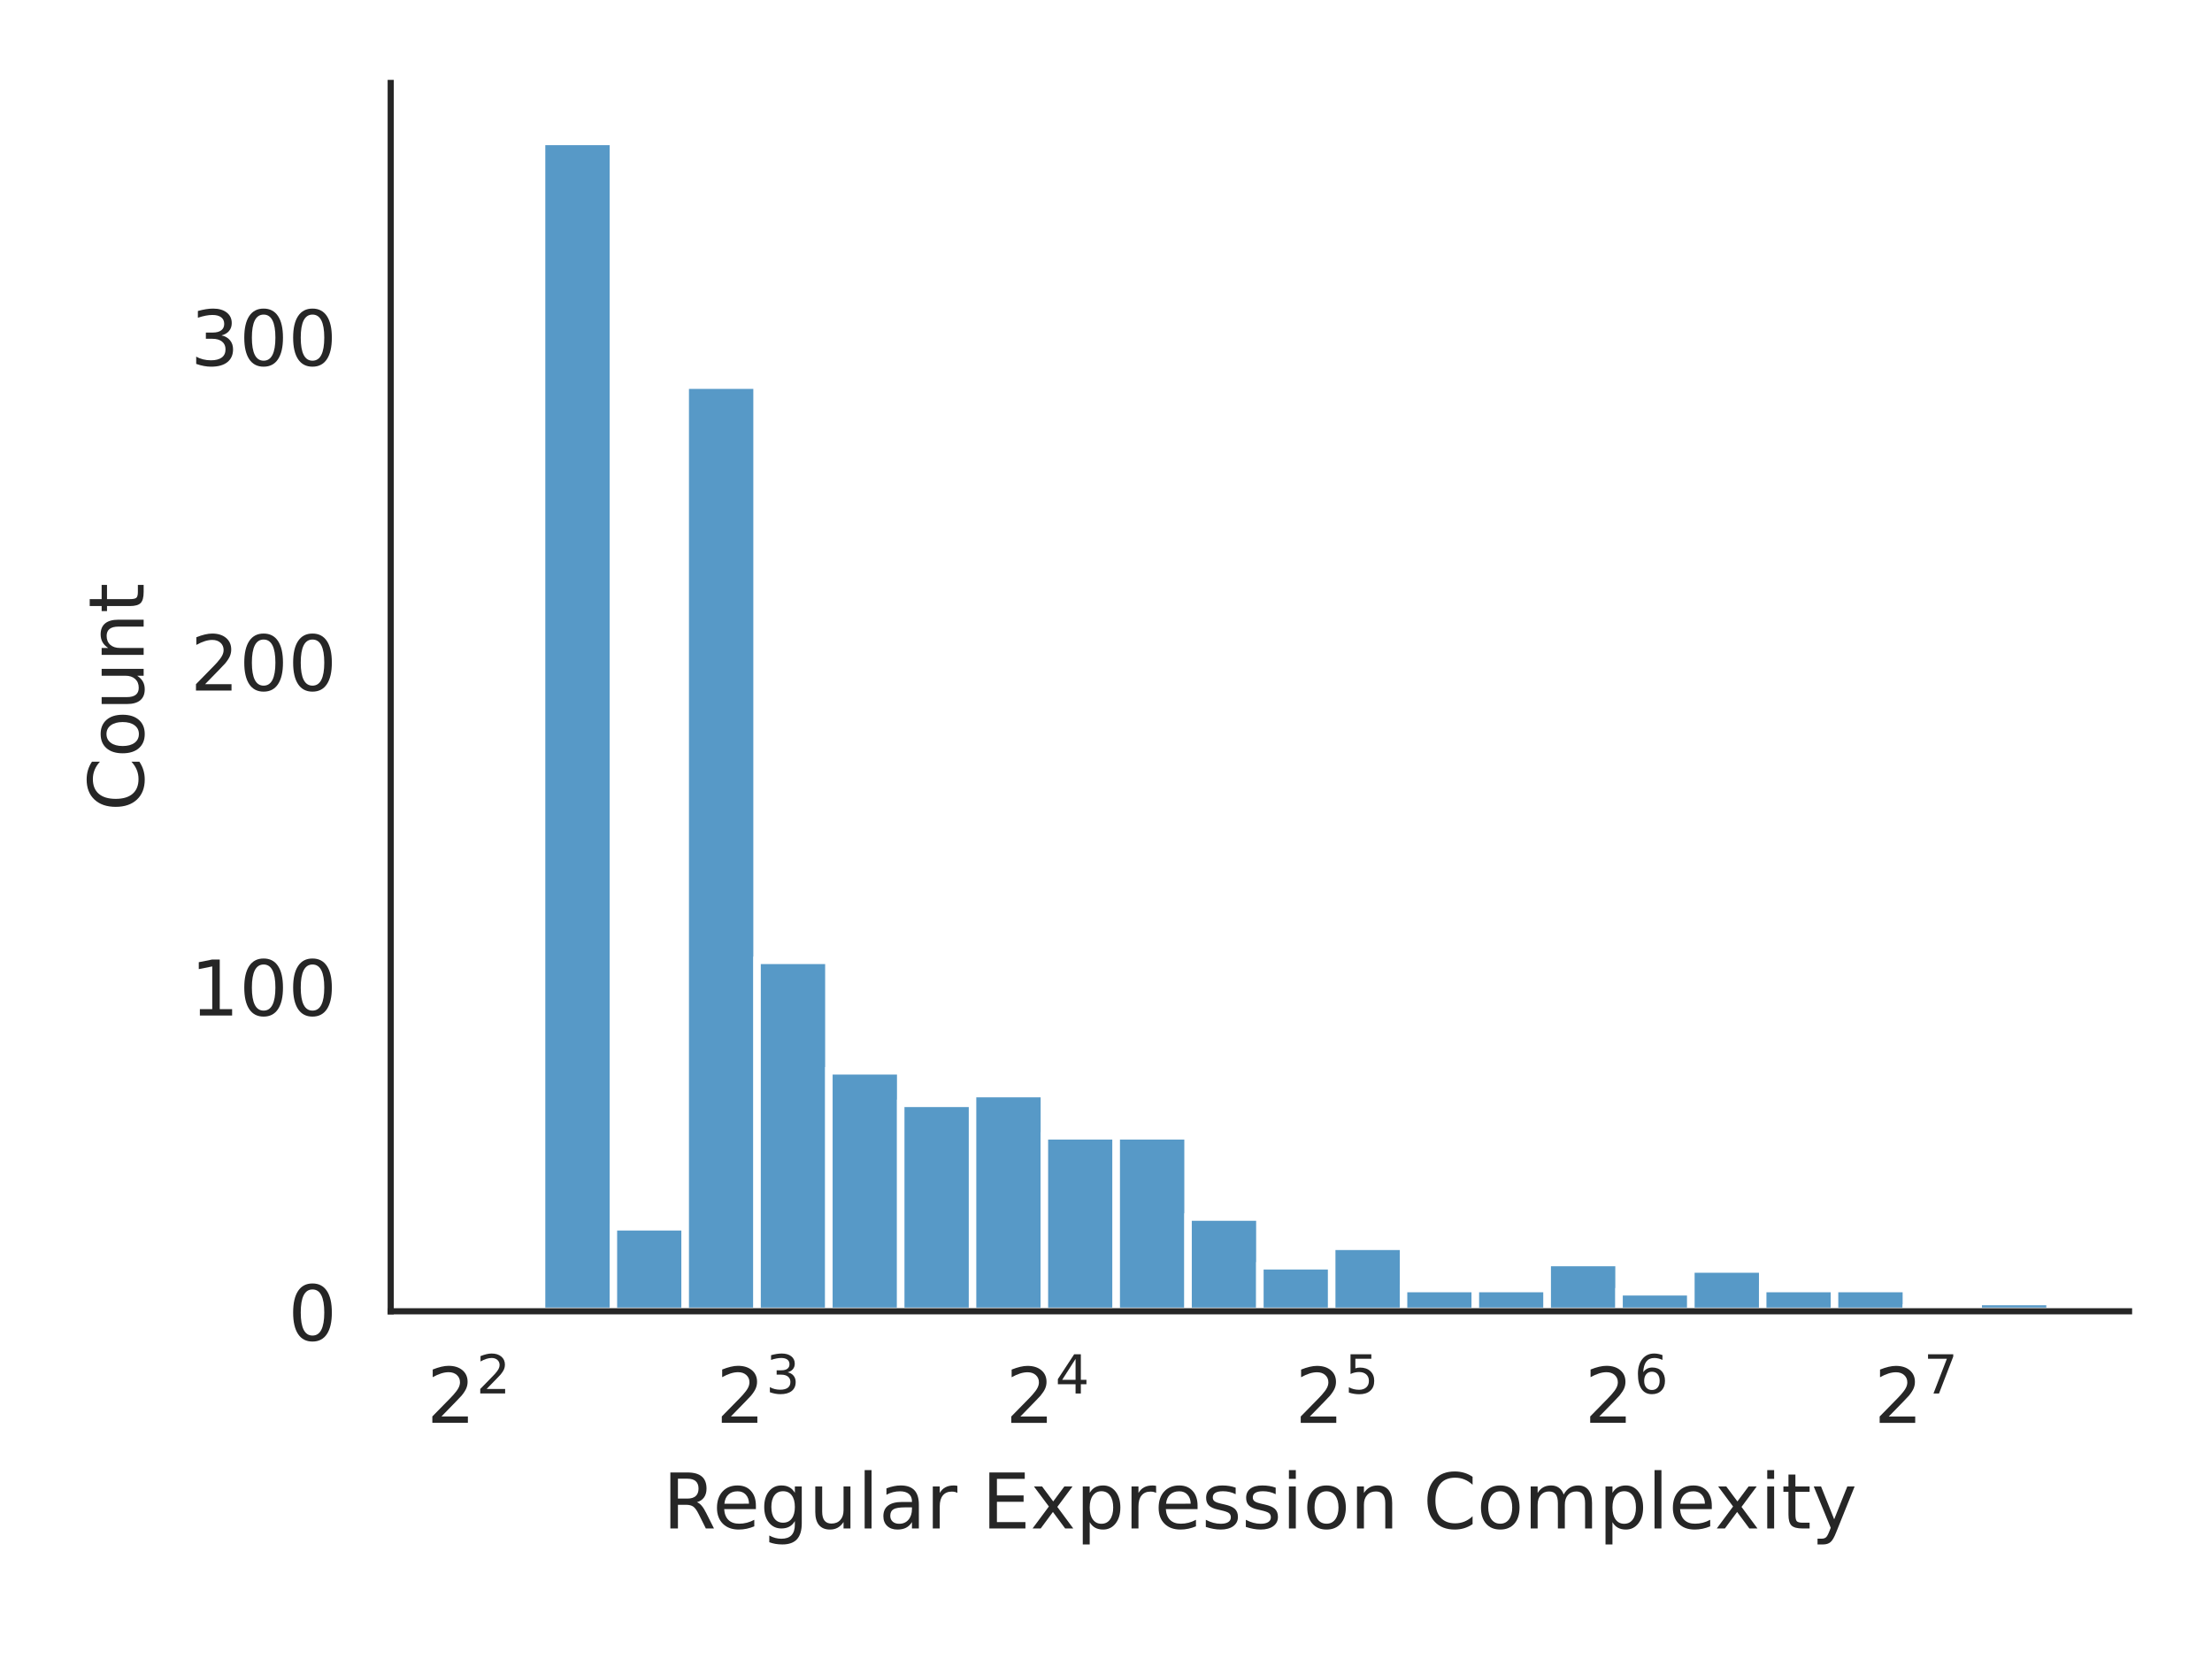
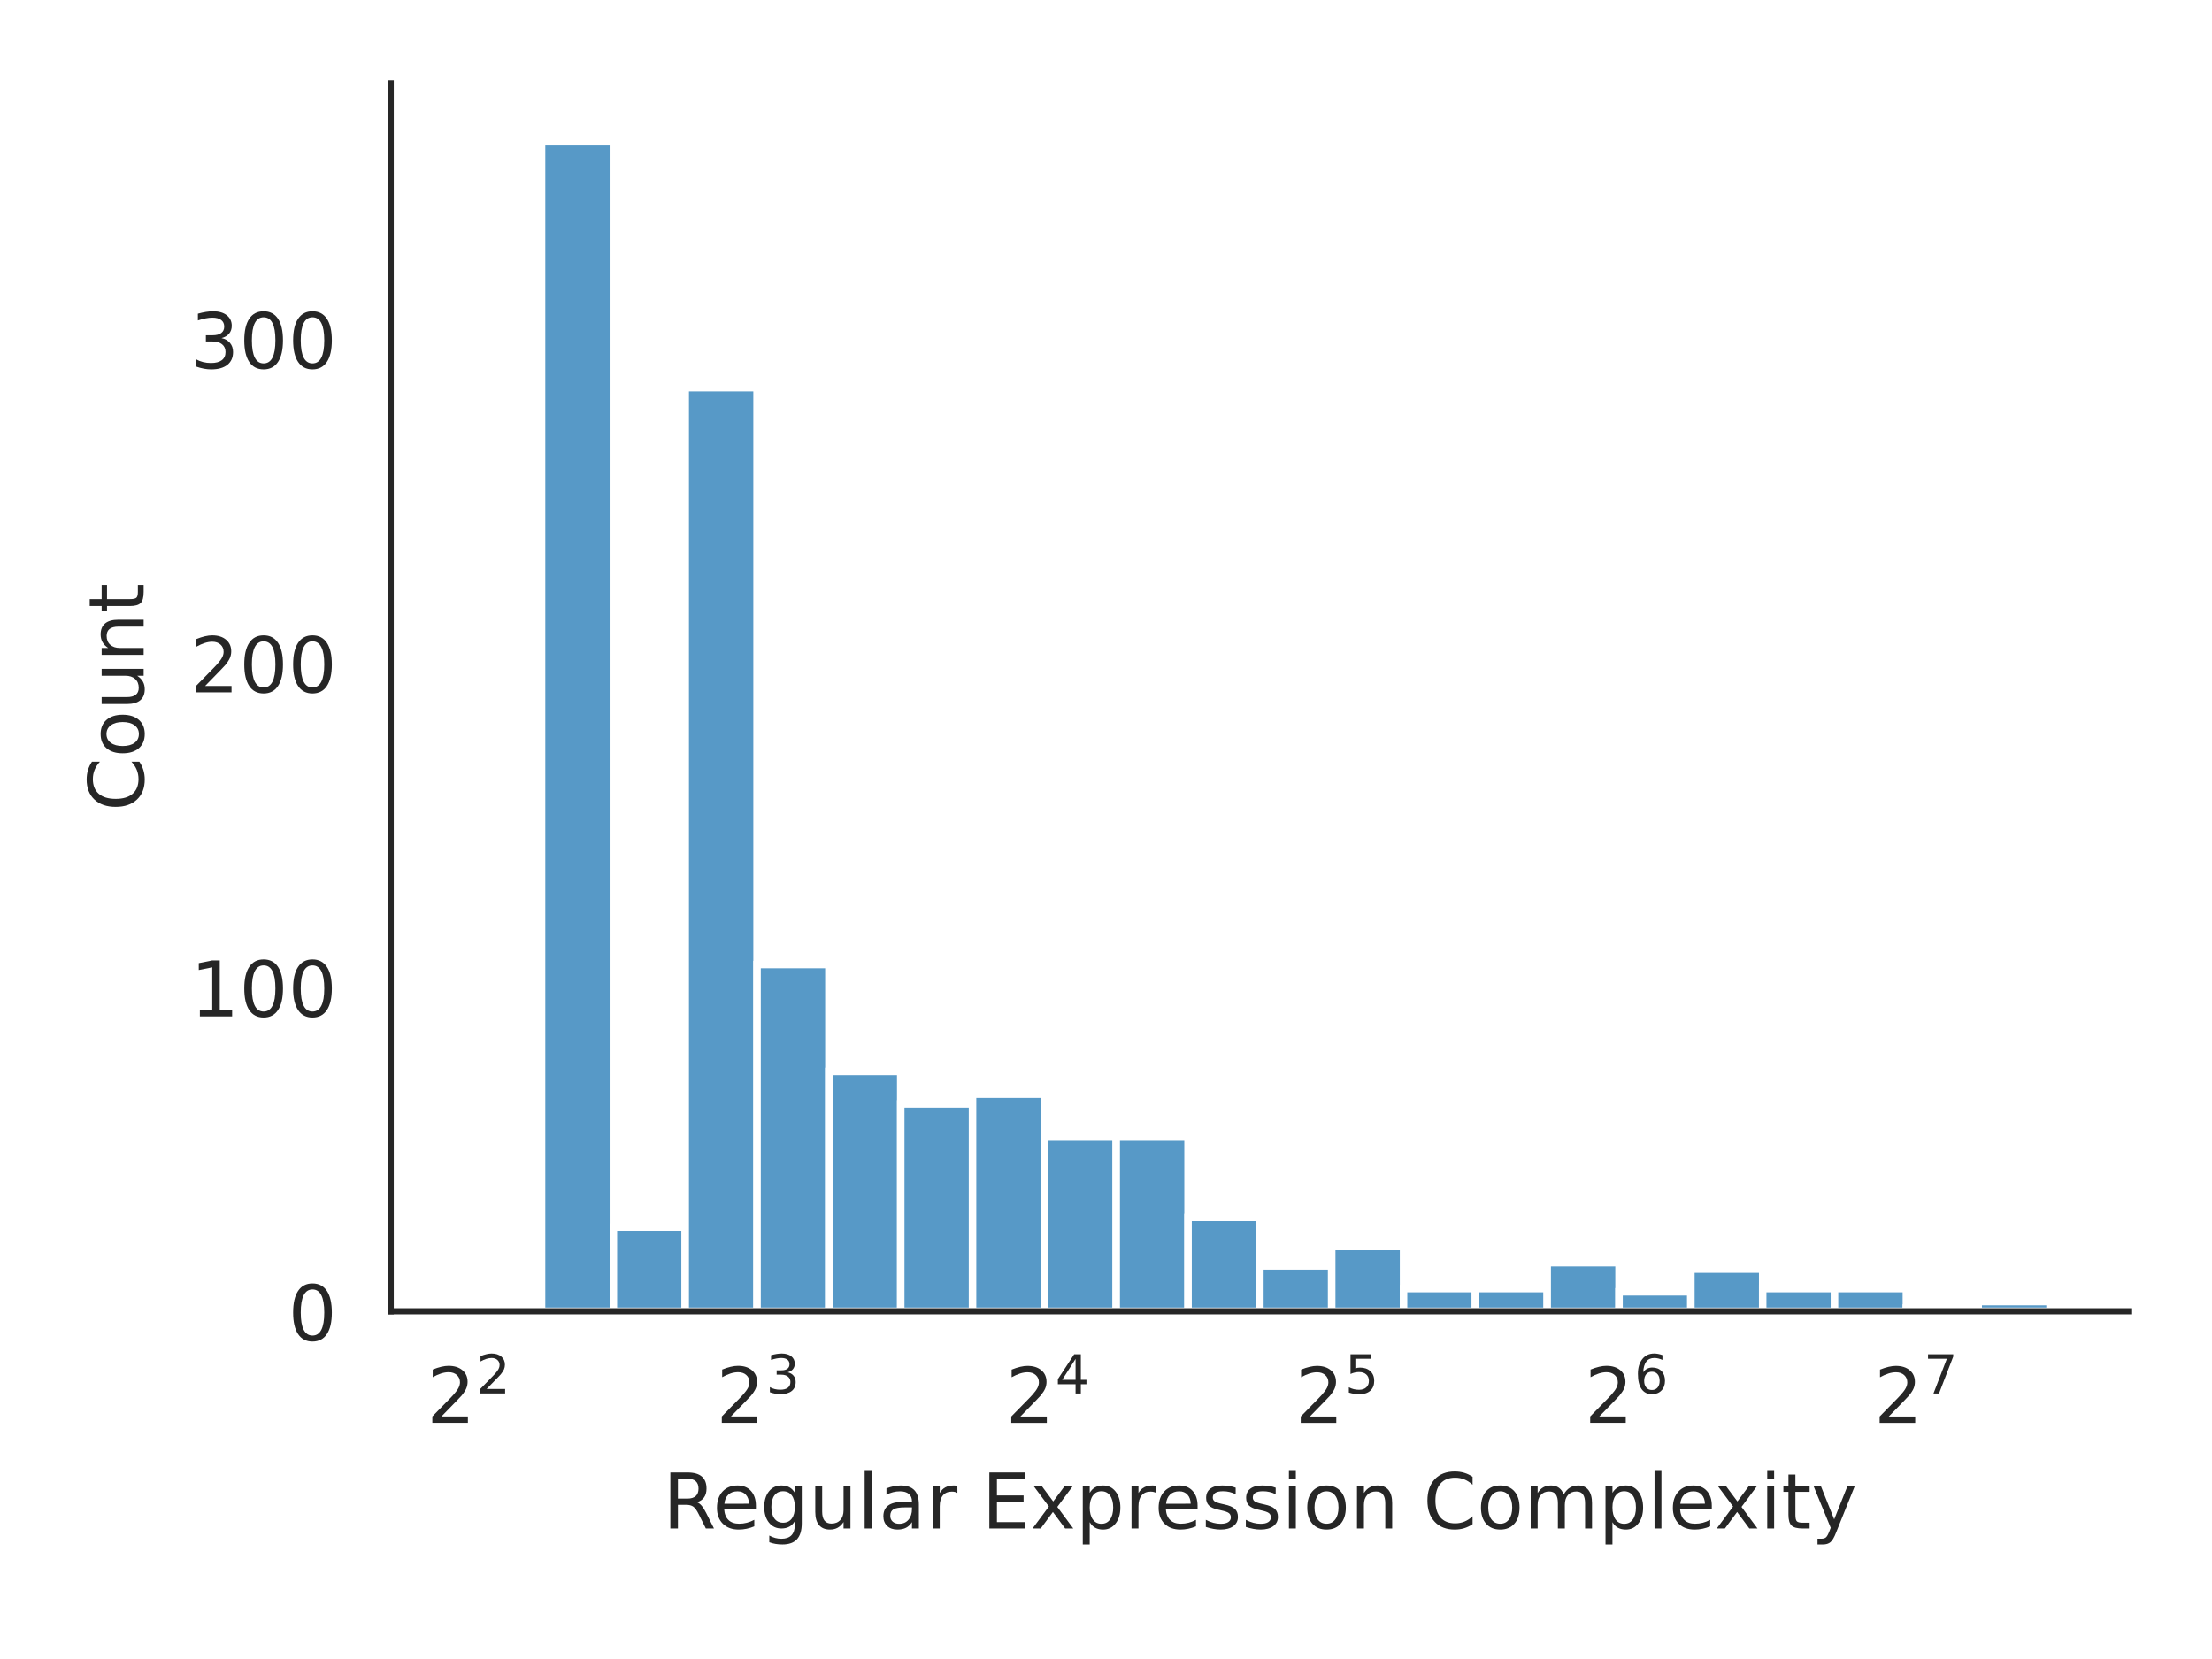
<svg xmlns="http://www.w3.org/2000/svg" xmlns:xlink="http://www.w3.org/1999/xlink" width="288pt" height="216pt" viewBox="0 0 288 216" version="1.1">
  <defs>
    <style type="text/css">*{stroke-linejoin: round; stroke-linecap: butt}</style>
  </defs>
  <g id="figure_1">
    <g id="patch_1">
      <path d="M 0 216  L 288 216  L 288 0  L 0 0  z " style="fill: #ffffff" />
    </g>
    <g id="axes_1">
      <g id="patch_2">
        <path d="M 50.87 170.728  L 277.2 170.728  L 277.2 10.8  L 50.87 10.8  z " style="fill: #ffffff" />
      </g>
      <g id="matplotlib.axis_1">
        <g id="xtick_1">
          <g id="text_1">
            <g style="fill: #262626" transform="translate(55.55773 185.3264)scale(0.1 -0.1)">
              <defs>
                <path id="DejaVuSans-32" d="M 1228 531  L 3431 531  L 3431 0  L 469 0  L 469 531  Q 828 903 1448 1529  Q 2069 2156 2228 2338  Q 2531 2678 2651 2914  Q 2772 3150 2772 3378  Q 2772 3750 2511 3984  Q 2250 4219 1831 4219  Q 1534 4219 1204 4116  Q 875 4013 500 3803  L 500 4441  Q 881 4594 1212 4672  Q 1544 4750 1819 4750  Q 2544 4750 2975 4387  Q 3406 4025 3406 3419  Q 3406 3131 3298 2873  Q 3191 2616 2906 2266  Q 2828 2175 2409 1742  Q 1991 1309 1228 531  z " transform="scale(0.015625)" />
              </defs>
              <use xlink:href="#DejaVuSans-32" transform="translate(0 0.765625)" />
              <use xlink:href="#DejaVuSans-32" transform="translate(64.58008 39.04688)scale(0.7)" />
            </g>
          </g>
        </g>
        <g id="xtick_2">
          <g id="text_2">
            <g style="fill: #262626" transform="translate(93.24563 185.3264)scale(0.1 -0.1)">
              <defs>
                <path id="DejaVuSans-33" d="M 2597 2516  Q 3050 2419 3304 2112  Q 3559 1806 3559 1356  Q 3559 666 3084 287  Q 2609 -91 1734 -91  Q 1441 -91 1130 -33  Q 819 25 488 141  L 488 750  Q 750 597 1062 519  Q 1375 441 1716 441  Q 2309 441 2620 675  Q 2931 909 2931 1356  Q 2931 1769 2642 2001  Q 2353 2234 1838 2234  L 1294 2234  L 1294 2753  L 1863 2753  Q 2328 2753 2575 2939  Q 2822 3125 2822 3475  Q 2822 3834 2567 4026  Q 2313 4219 1838 4219  Q 1578 4219 1281 4162  Q 984 4106 628 3988  L 628 4550  Q 988 4650 1302 4700  Q 1616 4750 1894 4750  Q 2613 4750 3031 4423  Q 3450 4097 3450 3541  Q 3450 3153 3228 2886  Q 3006 2619 2597 2516  z " transform="scale(0.015625)" />
              </defs>
              <use xlink:href="#DejaVuSans-32" transform="translate(0 0.765625)" />
              <use xlink:href="#DejaVuSans-33" transform="translate(64.58008 39.04688)scale(0.7)" />
            </g>
          </g>
        </g>
        <g id="xtick_3">
          <g id="text_3">
            <g style="fill: #262626" transform="translate(130.9335 185.3264)scale(0.1 -0.1)">
              <defs>
                <path id="DejaVuSans-34" d="M 2419 4116  L 825 1625  L 2419 1625  L 2419 4116  z M 2253 4666  L 3047 4666  L 3047 1625  L 3713 1625  L 3713 1100  L 3047 1100  L 3047 0  L 2419 0  L 2419 1100  L 313 1100  L 313 1709  L 2253 4666  z " transform="scale(0.015625)" />
              </defs>
              <use xlink:href="#DejaVuSans-32" transform="translate(0 0.684375)" />
              <use xlink:href="#DejaVuSans-34" transform="translate(64.58008 38.96563)scale(0.7)" />
            </g>
          </g>
        </g>
        <g id="xtick_4">
          <g id="text_4">
            <g style="fill: #262626" transform="translate(168.6214 185.3264)scale(0.1 -0.1)">
              <defs>
                <path id="DejaVuSans-35" d="M 691 4666  L 3169 4666  L 3169 4134  L 1269 4134  L 1269 2991  Q 1406 3038 1543 3061  Q 1681 3084 1819 3084  Q 2600 3084 3056 2656  Q 3513 2228 3513 1497  Q 3513 744 3044 326  Q 2575 -91 1722 -91  Q 1428 -91 1123 -41  Q 819 9 494 109  L 494 744  Q 775 591 1075 516  Q 1375 441 1709 441  Q 2250 441 2565 725  Q 2881 1009 2881 1497  Q 2881 1984 2565 2268  Q 2250 2553 1709 2553  Q 1456 2553 1204 2497  Q 953 2441 691 2322  L 691 4666  z " transform="scale(0.015625)" />
              </defs>
              <use xlink:href="#DejaVuSans-32" transform="translate(0 0.684375)" />
              <use xlink:href="#DejaVuSans-35" transform="translate(64.58008 38.96563)scale(0.7)" />
            </g>
          </g>
        </g>
        <g id="xtick_5">
          <g id="text_5">
            <g style="fill: #262626" transform="translate(206.3094 185.3264)scale(0.1 -0.1)">
              <defs>
                <path id="DejaVuSans-36" d="M 2113 2584  Q 1688 2584 1439 2293  Q 1191 2003 1191 1497  Q 1191 994 1439 701  Q 1688 409 2113 409  Q 2538 409 2786 701  Q 3034 994 3034 1497  Q 3034 2003 2786 2293  Q 2538 2584 2113 2584  z M 3366 4563  L 3366 3988  Q 3128 4100 2886 4159  Q 2644 4219 2406 4219  Q 1781 4219 1451 3797  Q 1122 3375 1075 2522  Q 1259 2794 1537 2939  Q 1816 3084 2150 3084  Q 2853 3084 3261 2657  Q 3669 2231 3669 1497  Q 3669 778 3244 343  Q 2819 -91 2113 -91  Q 1303 -91 875 529  Q 447 1150 447 2328  Q 447 3434 972 4092  Q 1497 4750 2381 4750  Q 2619 4750 2861 4703  Q 3103 4656 3366 4563  z " transform="scale(0.015625)" />
              </defs>
              <use xlink:href="#DejaVuSans-32" transform="translate(0 0.765625)" />
              <use xlink:href="#DejaVuSans-36" transform="translate(64.58008 39.04688)scale(0.7)" />
            </g>
          </g>
        </g>
        <g id="xtick_6">
          <g id="text_6">
            <g style="fill: #262626" transform="translate(243.9973 185.3264)scale(0.1 -0.1)">
              <defs>
                <path id="DejaVuSans-37" d="M 525 4666  L 3525 4666  L 3525 4397  L 1831 0  L 1172 0  L 2766 4134  L 525 4134  L 525 4666  z " transform="scale(0.015625)" />
              </defs>
              <use xlink:href="#DejaVuSans-32" transform="translate(0 0.684375)" />
              <use xlink:href="#DejaVuSans-37" transform="translate(64.58008 38.96563)scale(0.7)" />
            </g>
          </g>
        </g>
        <g id="text_7">
          <g style="fill: #262626" transform="translate(86.29906 199.0046)scale(0.1 -0.1)">
            <defs>
              <path id="DejaVuSans-52" d="M 2841 2188  Q 3044 2119 3236 1894  Q 3428 1669 3622 1275  L 4263 0  L 3584 0  L 2988 1197  Q 2756 1666 2539 1819  Q 2322 1972 1947 1972  L 1259 1972  L 1259 0  L 628 0  L 628 4666  L 2053 4666  Q 2853 4666 3247 4331  Q 3641 3997 3641 3322  Q 3641 2881 3436 2590  Q 3231 2300 2841 2188  z M 1259 4147  L 1259 2491  L 2053 2491  Q 2509 2491 2742 2702  Q 2975 2913 2975 3322  Q 2975 3731 2742 3939  Q 2509 4147 2053 4147  L 1259 4147  z " transform="scale(0.015625)" />
              <path id="DejaVuSans-65" d="M 3597 1894  L 3597 1613  L 953 1613  Q 991 1019 1311 708  Q 1631 397 2203 397  Q 2534 397 2845 478  Q 3156 559 3463 722  L 3463 178  Q 3153 47 2828 -22  Q 2503 -91 2169 -91  Q 1331 -91 842 396  Q 353 884 353 1716  Q 353 2575 817 3079  Q 1281 3584 2069 3584  Q 2775 3584 3186 3129  Q 3597 2675 3597 1894  z M 3022 2063  Q 3016 2534 2758 2815  Q 2500 3097 2075 3097  Q 1594 3097 1305 2825  Q 1016 2553 972 2059  L 3022 2063  z " transform="scale(0.015625)" />
              <path id="DejaVuSans-67" d="M 2906 1791  Q 2906 2416 2648 2759  Q 2391 3103 1925 3103  Q 1463 3103 1205 2759  Q 947 2416 947 1791  Q 947 1169 1205 825  Q 1463 481 1925 481  Q 2391 481 2648 825  Q 2906 1169 2906 1791  z M 3481 434  Q 3481 -459 3084 -895  Q 2688 -1331 1869 -1331  Q 1566 -1331 1297 -1286  Q 1028 -1241 775 -1147  L 775 -588  Q 1028 -725 1275 -790  Q 1522 -856 1778 -856  Q 2344 -856 2625 -561  Q 2906 -266 2906 331  L 2906 616  Q 2728 306 2450 153  Q 2172 0 1784 0  Q 1141 0 747 490  Q 353 981 353 1791  Q 353 2603 747 3093  Q 1141 3584 1784 3584  Q 2172 3584 2450 3431  Q 2728 3278 2906 2969  L 2906 3500  L 3481 3500  L 3481 434  z " transform="scale(0.015625)" />
              <path id="DejaVuSans-75" d="M 544 1381  L 544 3500  L 1119 3500  L 1119 1403  Q 1119 906 1312 657  Q 1506 409 1894 409  Q 2359 409 2629 706  Q 2900 1003 2900 1516  L 2900 3500  L 3475 3500  L 3475 0  L 2900 0  L 2900 538  Q 2691 219 2414 64  Q 2138 -91 1772 -91  Q 1169 -91 856 284  Q 544 659 544 1381  z M 1991 3584  L 1991 3584  z " transform="scale(0.015625)" />
              <path id="DejaVuSans-6c" d="M 603 4863  L 1178 4863  L 1178 0  L 603 0  L 603 4863  z " transform="scale(0.015625)" />
              <path id="DejaVuSans-61" d="M 2194 1759  Q 1497 1759 1228 1600  Q 959 1441 959 1056  Q 959 750 1161 570  Q 1363 391 1709 391  Q 2188 391 2477 730  Q 2766 1069 2766 1631  L 2766 1759  L 2194 1759  z M 3341 1997  L 3341 0  L 2766 0  L 2766 531  Q 2569 213 2275 61  Q 1981 -91 1556 -91  Q 1019 -91 701 211  Q 384 513 384 1019  Q 384 1609 779 1909  Q 1175 2209 1959 2209  L 2766 2209  L 2766 2266  Q 2766 2663 2505 2880  Q 2244 3097 1772 3097  Q 1472 3097 1187 3025  Q 903 2953 641 2809  L 641 3341  Q 956 3463 1253 3523  Q 1550 3584 1831 3584  Q 2591 3584 2966 3190  Q 3341 2797 3341 1997  z " transform="scale(0.015625)" />
              <path id="DejaVuSans-72" d="M 2631 2963  Q 2534 3019 2420 3045  Q 2306 3072 2169 3072  Q 1681 3072 1420 2755  Q 1159 2438 1159 1844  L 1159 0  L 581 0  L 581 3500  L 1159 3500  L 1159 2956  Q 1341 3275 1631 3429  Q 1922 3584 2338 3584  Q 2397 3584 2469 3576  Q 2541 3569 2628 3553  L 2631 2963  z " transform="scale(0.015625)" />
              <path id="DejaVuSans-20" transform="scale(0.015625)" />
              <path id="DejaVuSans-45" d="M 628 4666  L 3578 4666  L 3578 4134  L 1259 4134  L 1259 2753  L 3481 2753  L 3481 2222  L 1259 2222  L 1259 531  L 3634 531  L 3634 0  L 628 0  L 628 4666  z " transform="scale(0.015625)" />
              <path id="DejaVuSans-78" d="M 3513 3500  L 2247 1797  L 3578 0  L 2900 0  L 1881 1375  L 863 0  L 184 0  L 1544 1831  L 300 3500  L 978 3500  L 1906 2253  L 2834 3500  L 3513 3500  z " transform="scale(0.015625)" />
              <path id="DejaVuSans-70" d="M 1159 525  L 1159 -1331  L 581 -1331  L 581 3500  L 1159 3500  L 1159 2969  Q 1341 3281 1617 3432  Q 1894 3584 2278 3584  Q 2916 3584 3314 3078  Q 3713 2572 3713 1747  Q 3713 922 3314 415  Q 2916 -91 2278 -91  Q 1894 -91 1617 61  Q 1341 213 1159 525  z M 3116 1747  Q 3116 2381 2855 2742  Q 2594 3103 2138 3103  Q 1681 3103 1420 2742  Q 1159 2381 1159 1747  Q 1159 1113 1420 752  Q 1681 391 2138 391  Q 2594 391 2855 752  Q 3116 1113 3116 1747  z " transform="scale(0.015625)" />
              <path id="DejaVuSans-73" d="M 2834 3397  L 2834 2853  Q 2591 2978 2328 3040  Q 2066 3103 1784 3103  Q 1356 3103 1142 2972  Q 928 2841 928 2578  Q 928 2378 1081 2264  Q 1234 2150 1697 2047  L 1894 2003  Q 2506 1872 2764 1633  Q 3022 1394 3022 966  Q 3022 478 2636 193  Q 2250 -91 1575 -91  Q 1294 -91 989 -36  Q 684 19 347 128  L 347 722  Q 666 556 975 473  Q 1284 391 1588 391  Q 1994 391 2212 530  Q 2431 669 2431 922  Q 2431 1156 2273 1281  Q 2116 1406 1581 1522  L 1381 1569  Q 847 1681 609 1914  Q 372 2147 372 2553  Q 372 3047 722 3315  Q 1072 3584 1716 3584  Q 2034 3584 2315 3537  Q 2597 3491 2834 3397  z " transform="scale(0.015625)" />
              <path id="DejaVuSans-69" d="M 603 3500  L 1178 3500  L 1178 0  L 603 0  L 603 3500  z M 603 4863  L 1178 4863  L 1178 4134  L 603 4134  L 603 4863  z " transform="scale(0.015625)" />
              <path id="DejaVuSans-6f" d="M 1959 3097  Q 1497 3097 1228 2736  Q 959 2375 959 1747  Q 959 1119 1226 758  Q 1494 397 1959 397  Q 2419 397 2687 759  Q 2956 1122 2956 1747  Q 2956 2369 2687 2733  Q 2419 3097 1959 3097  z M 1959 3584  Q 2709 3584 3137 3096  Q 3566 2609 3566 1747  Q 3566 888 3137 398  Q 2709 -91 1959 -91  Q 1206 -91 779 398  Q 353 888 353 1747  Q 353 2609 779 3096  Q 1206 3584 1959 3584  z " transform="scale(0.015625)" />
              <path id="DejaVuSans-6e" d="M 3513 2113  L 3513 0  L 2938 0  L 2938 2094  Q 2938 2591 2744 2837  Q 2550 3084 2163 3084  Q 1697 3084 1428 2787  Q 1159 2491 1159 1978  L 1159 0  L 581 0  L 581 3500  L 1159 3500  L 1159 2956  Q 1366 3272 1645 3428  Q 1925 3584 2291 3584  Q 2894 3584 3203 3211  Q 3513 2838 3513 2113  z " transform="scale(0.015625)" />
              <path id="DejaVuSans-43" d="M 4122 4306  L 4122 3641  Q 3803 3938 3442 4084  Q 3081 4231 2675 4231  Q 1875 4231 1450 3742  Q 1025 3253 1025 2328  Q 1025 1406 1450 917  Q 1875 428 2675 428  Q 3081 428 3442 575  Q 3803 722 4122 1019  L 4122 359  Q 3791 134 3420 21  Q 3050 -91 2638 -91  Q 1578 -91 968 557  Q 359 1206 359 2328  Q 359 3453 968 4101  Q 1578 4750 2638 4750  Q 3056 4750 3426 4639  Q 3797 4528 4122 4306  z " transform="scale(0.015625)" />
              <path id="DejaVuSans-6d" d="M 3328 2828  Q 3544 3216 3844 3400  Q 4144 3584 4550 3584  Q 5097 3584 5394 3201  Q 5691 2819 5691 2113  L 5691 0  L 5113 0  L 5113 2094  Q 5113 2597 4934 2840  Q 4756 3084 4391 3084  Q 3944 3084 3684 2787  Q 3425 2491 3425 1978  L 3425 0  L 2847 0  L 2847 2094  Q 2847 2600 2669 2842  Q 2491 3084 2119 3084  Q 1678 3084 1418 2786  Q 1159 2488 1159 1978  L 1159 0  L 581 0  L 581 3500  L 1159 3500  L 1159 2956  Q 1356 3278 1631 3431  Q 1906 3584 2284 3584  Q 2666 3584 2933 3390  Q 3200 3197 3328 2828  z " transform="scale(0.015625)" />
              <path id="DejaVuSans-74" d="M 1172 4494  L 1172 3500  L 2356 3500  L 2356 3053  L 1172 3053  L 1172 1153  Q 1172 725 1289 603  Q 1406 481 1766 481  L 2356 481  L 2356 0  L 1766 0  Q 1100 0 847 248  Q 594 497 594 1153  L 594 3053  L 172 3053  L 172 3500  L 594 3500  L 594 4494  L 1172 4494  z " transform="scale(0.015625)" />
              <path id="DejaVuSans-79" d="M 2059 -325  Q 1816 -950 1584 -1140  Q 1353 -1331 966 -1331  L 506 -1331  L 506 -850  L 844 -850  Q 1081 -850 1212 -737  Q 1344 -625 1503 -206  L 1606 56  L 191 3500  L 800 3500  L 1894 763  L 2988 3500  L 3597 3500  L 2059 -325  z " transform="scale(0.015625)" />
            </defs>
            <use xlink:href="#DejaVuSans-52" />
            <use xlink:href="#DejaVuSans-65" x="64.982" />
            <use xlink:href="#DejaVuSans-67" x="126.506" />
            <use xlink:href="#DejaVuSans-75" x="189.982" />
            <use xlink:href="#DejaVuSans-6c" x="253.361" />
            <use xlink:href="#DejaVuSans-61" x="281.145" />
            <use xlink:href="#DejaVuSans-72" x="342.424" />
            <use xlink:href="#DejaVuSans-20" x="383.537" />
            <use xlink:href="#DejaVuSans-45" x="415.324" />
            <use xlink:href="#DejaVuSans-78" x="478.508" />
            <use xlink:href="#DejaVuSans-70" x="537.688" />
            <use xlink:href="#DejaVuSans-72" x="601.164" />
            <use xlink:href="#DejaVuSans-65" x="640.027" />
            <use xlink:href="#DejaVuSans-73" x="701.551" />
            <use xlink:href="#DejaVuSans-73" x="753.65" />
            <use xlink:href="#DejaVuSans-69" x="805.75" />
            <use xlink:href="#DejaVuSans-6f" x="833.533" />
            <use xlink:href="#DejaVuSans-6e" x="894.715" />
            <use xlink:href="#DejaVuSans-20" x="958.094" />
            <use xlink:href="#DejaVuSans-43" x="989.881" />
            <use xlink:href="#DejaVuSans-6f" x="1059.705" />
            <use xlink:href="#DejaVuSans-6d" x="1120.887" />
            <use xlink:href="#DejaVuSans-70" x="1218.299" />
            <use xlink:href="#DejaVuSans-6c" x="1281.775" />
            <use xlink:href="#DejaVuSans-65" x="1309.559" />
            <use xlink:href="#DejaVuSans-78" x="1369.332" />
            <use xlink:href="#DejaVuSans-69" x="1428.512" />
            <use xlink:href="#DejaVuSans-74" x="1456.295" />
            <use xlink:href="#DejaVuSans-79" x="1495.504" />
          </g>
        </g>
      </g>
      <g id="matplotlib.axis_2">
        <g id="ytick_1">
          <g id="text_8">
            <g style="fill: #262626" transform="translate(37.5075 174.5272)scale(0.1 -0.1)">
              <defs>
                <path id="DejaVuSans-30" d="M 2034 4250  Q 1547 4250 1301 3770  Q 1056 3291 1056 2328  Q 1056 1369 1301 889  Q 1547 409 2034 409  Q 2525 409 2770 889  Q 3016 1369 3016 2328  Q 3016 3291 2770 3770  Q 2525 4250 2034 4250  z M 2034 4750  Q 2819 4750 3233 4129  Q 3647 3509 3647 2328  Q 3647 1150 3233 529  Q 2819 -91 2034 -91  Q 1250 -91 836 529  Q 422 1150 422 2328  Q 422 3509 836 4129  Q 1250 4750 2034 4750  z " transform="scale(0.015625)" />
              </defs>
              <use xlink:href="#DejaVuSans-30" />
            </g>
          </g>
        </g>
        <g id="ytick_2">
          <g id="text_9">
-             <g style="fill: #262626" transform="translate(24.7825 132.2182)scale(0.1 -0.1)">
+             <g style="fill: #262626" transform="translate(24.7825 132.3354)scale(0.1 -0.1)">
              <defs>
                <path id="DejaVuSans-31" d="M 794 531  L 1825 531  L 1825 4091  L 703 3866  L 703 4441  L 1819 4666  L 2450 4666  L 2450 531  L 3481 531  L 3481 0  L 794 0  L 794 531  z " transform="scale(0.015625)" />
              </defs>
              <use xlink:href="#DejaVuSans-31" />
              <use xlink:href="#DejaVuSans-30" x="63.623" />
              <use xlink:href="#DejaVuSans-30" x="127.246" />
            </g>
          </g>
        </g>
        <g id="ytick_3">
          <g id="text_10">
-             <g style="fill: #262626" transform="translate(24.7825 89.90923)scale(0.1 -0.1)">
+             <g style="fill: #262626" transform="translate(24.7825 90.14363)scale(0.1 -0.1)">
              <use xlink:href="#DejaVuSans-32" />
              <use xlink:href="#DejaVuSans-30" x="63.623" />
              <use xlink:href="#DejaVuSans-30" x="127.246" />
            </g>
          </g>
        </g>
        <g id="ytick_4">
          <g id="text_11">
-             <g style="fill: #262626" transform="translate(24.7825 47.60023)scale(0.1 -0.1)">
+             <g style="fill: #262626" transform="translate(24.7825 47.95183)scale(0.1 -0.1)">
              <use xlink:href="#DejaVuSans-33" />
              <use xlink:href="#DejaVuSans-30" x="63.623" />
              <use xlink:href="#DejaVuSans-30" x="127.246" />
            </g>
          </g>
        </g>
        <g id="text_12">
          <g style="fill: #262626" transform="translate(18.70281 105.6124)rotate(-90)scale(0.1 -0.1)">
            <use xlink:href="#DejaVuSans-43" />
            <use xlink:href="#DejaVuSans-6f" x="69.824" />
            <use xlink:href="#DejaVuSans-75" x="131.006" />
            <use xlink:href="#DejaVuSans-6e" x="194.385" />
            <use xlink:href="#DejaVuSans-74" x="257.764" />
          </g>
        </g>
      </g>
      <g id="patch_3">
-         <path d="M 61.158 170.728  L 70.51 170.728  L 70.51 169.882  L 61.158 169.882  z " clip-path="url(#p58f02df5b8)" style="fill: #1f77b4; fill-opacity: 0.75; stroke: #ffffff; stroke-width: 0.974; stroke-linejoin: miter" />
+         <path d="M 61.158 170.728  L 70.51 170.728  L 70.51 169.884  L 61.158 169.884  z " clip-path="url(#p58f02df5b8)" style="fill: #1f77b4; fill-opacity: 0.75; stroke: #ffffff; stroke-width: 0.974; stroke-linejoin: miter" />
      </g>
      <g id="patch_4">
        <path d="M 70.51 170.728  L 79.863 170.728  L 79.863 18.416  L 70.51 18.416  z " clip-path="url(#p58f02df5b8)" style="fill: #1f77b4; fill-opacity: 0.75; stroke: #ffffff; stroke-width: 0.974; stroke-linejoin: miter" />
      </g>
      <g id="patch_5">
-         <path d="M 79.863 170.728  L 89.215 170.728  L 89.215 159.728  L 79.863 159.728  z " clip-path="url(#p58f02df5b8)" style="fill: #1f77b4; fill-opacity: 0.75; stroke: #ffffff; stroke-width: 0.974; stroke-linejoin: miter" />
+         <path d="M 79.863 170.728  L 89.215 170.728  L 89.215 159.758  L 79.863 159.758  z " clip-path="url(#p58f02df5b8)" style="fill: #1f77b4; fill-opacity: 0.75; stroke: #ffffff; stroke-width: 0.974; stroke-linejoin: miter" />
      </g>
      <g id="patch_6">
-         <path d="M 89.215 170.728  L 98.568 170.728  L 98.568 50.147  L 89.215 50.147  z " clip-path="url(#p58f02df5b8)" style="fill: #1f77b4; fill-opacity: 0.75; stroke: #ffffff; stroke-width: 0.974; stroke-linejoin: miter" />
+         <path d="M 89.215 170.728  L 98.568 170.728  L 98.568 50.481  L 89.215 50.481  z " clip-path="url(#p58f02df5b8)" style="fill: #1f77b4; fill-opacity: 0.75; stroke: #ffffff; stroke-width: 0.974; stroke-linejoin: miter" />
      </g>
      <g id="patch_7">
-         <path d="M 98.568 170.728  L 107.92 170.728  L 107.92 125.034  L 98.568 125.034  z " clip-path="url(#p58f02df5b8)" style="fill: #1f77b4; fill-opacity: 0.75; stroke: #ffffff; stroke-width: 0.974; stroke-linejoin: miter" />
+         <path d="M 98.568 170.728  L 107.92 170.728  L 107.92 125.583  L 98.568 125.583  z " clip-path="url(#p58f02df5b8)" style="fill: #1f77b4; fill-opacity: 0.75; stroke: #ffffff; stroke-width: 0.974; stroke-linejoin: miter" />
      </g>
      <g id="patch_8">
-         <path d="M 107.92 170.728  L 117.273 170.728  L 117.273 139.419  L 107.92 139.419  z " clip-path="url(#p58f02df5b8)" style="fill: #1f77b4; fill-opacity: 0.75; stroke: #ffffff; stroke-width: 0.974; stroke-linejoin: miter" />
+         <path d="M 107.92 170.728  L 117.273 170.728  L 117.273 139.506  L 107.92 139.506  z " clip-path="url(#p58f02df5b8)" style="fill: #1f77b4; fill-opacity: 0.75; stroke: #ffffff; stroke-width: 0.974; stroke-linejoin: miter" />
      </g>
      <g id="patch_9">
-         <path d="M 117.273 170.728  L 126.625 170.728  L 126.625 143.65  L 117.273 143.65  z " clip-path="url(#p58f02df5b8)" style="fill: #1f77b4; fill-opacity: 0.75; stroke: #ffffff; stroke-width: 0.974; stroke-linejoin: miter" />
+         <path d="M 117.273 170.728  L 126.625 170.728  L 126.625 143.725  L 117.273 143.725  z " clip-path="url(#p58f02df5b8)" style="fill: #1f77b4; fill-opacity: 0.75; stroke: #ffffff; stroke-width: 0.974; stroke-linejoin: miter" />
      </g>
      <g id="patch_10">
-         <path d="M 126.625 170.728  L 135.978 170.728  L 135.978 142.381  L 126.625 142.381  z " clip-path="url(#p58f02df5b8)" style="fill: #1f77b4; fill-opacity: 0.75; stroke: #ffffff; stroke-width: 0.974; stroke-linejoin: miter" />
+         <path d="M 126.625 170.728  L 135.978 170.728  L 135.978 142.459  L 126.625 142.459  z " clip-path="url(#p58f02df5b8)" style="fill: #1f77b4; fill-opacity: 0.75; stroke: #ffffff; stroke-width: 0.974; stroke-linejoin: miter" />
      </g>
      <g id="patch_11">
-         <path d="M 135.978 170.728  L 145.33 170.728  L 145.33 147.881  L 135.978 147.881  z " clip-path="url(#p58f02df5b8)" style="fill: #1f77b4; fill-opacity: 0.75; stroke: #ffffff; stroke-width: 0.974; stroke-linejoin: miter" />
+         <path d="M 135.978 170.728  L 145.33 170.728  L 145.33 147.944  L 135.978 147.944  z " clip-path="url(#p58f02df5b8)" style="fill: #1f77b4; fill-opacity: 0.75; stroke: #ffffff; stroke-width: 0.974; stroke-linejoin: miter" />
      </g>
      <g id="patch_12">
-         <path d="M 145.33 170.728  L 154.683 170.728  L 154.683 147.881  L 145.33 147.881  z " clip-path="url(#p58f02df5b8)" style="fill: #1f77b4; fill-opacity: 0.75; stroke: #ffffff; stroke-width: 0.974; stroke-linejoin: miter" />
+         <path d="M 145.33 170.728  L 154.683 170.728  L 154.683 147.944  L 145.33 147.944  z " clip-path="url(#p58f02df5b8)" style="fill: #1f77b4; fill-opacity: 0.75; stroke: #ffffff; stroke-width: 0.974; stroke-linejoin: miter" />
      </g>
      <g id="patch_13">
-         <path d="M 154.683 170.728  L 164.035 170.728  L 164.035 158.458  L 154.683 158.458  z " clip-path="url(#p58f02df5b8)" style="fill: #1f77b4; fill-opacity: 0.75; stroke: #ffffff; stroke-width: 0.974; stroke-linejoin: miter" />
+         <path d="M 154.683 170.728  L 164.035 170.728  L 164.035 158.492  L 154.683 158.492  z " clip-path="url(#p58f02df5b8)" style="fill: #1f77b4; fill-opacity: 0.75; stroke: #ffffff; stroke-width: 0.974; stroke-linejoin: miter" />
      </g>
      <g id="patch_14">
-         <path d="M 164.035 170.728  L 173.387 170.728  L 173.387 164.805  L 164.035 164.805  z " clip-path="url(#p58f02df5b8)" style="fill: #1f77b4; fill-opacity: 0.75; stroke: #ffffff; stroke-width: 0.974; stroke-linejoin: miter" />
+         <path d="M 164.035 170.728  L 173.387 170.728  L 173.387 164.821  L 164.035 164.821  z " clip-path="url(#p58f02df5b8)" style="fill: #1f77b4; fill-opacity: 0.75; stroke: #ffffff; stroke-width: 0.974; stroke-linejoin: miter" />
      </g>
      <g id="patch_15">
-         <path d="M 173.387 170.728  L 182.74 170.728  L 182.74 162.266  L 173.387 162.266  z " clip-path="url(#p58f02df5b8)" style="fill: #1f77b4; fill-opacity: 0.75; stroke: #ffffff; stroke-width: 0.974; stroke-linejoin: miter" />
+         <path d="M 173.387 170.728  L 182.74 170.728  L 182.74 162.29  L 173.387 162.29  z " clip-path="url(#p58f02df5b8)" style="fill: #1f77b4; fill-opacity: 0.75; stroke: #ffffff; stroke-width: 0.974; stroke-linejoin: miter" />
      </g>
      <g id="patch_16">
-         <path d="M 182.74 170.728  L 192.092 170.728  L 192.092 167.766  L 182.74 167.766  z " clip-path="url(#p58f02df5b8)" style="fill: #1f77b4; fill-opacity: 0.75; stroke: #ffffff; stroke-width: 0.974; stroke-linejoin: miter" />
+         <path d="M 182.74 170.728  L 192.092 170.728  L 192.092 167.775  L 182.74 167.775  z " clip-path="url(#p58f02df5b8)" style="fill: #1f77b4; fill-opacity: 0.75; stroke: #ffffff; stroke-width: 0.974; stroke-linejoin: miter" />
      </g>
      <g id="patch_17">
-         <path d="M 192.092 170.728  L 201.445 170.728  L 201.445 167.766  L 192.092 167.766  z " clip-path="url(#p58f02df5b8)" style="fill: #1f77b4; fill-opacity: 0.75; stroke: #ffffff; stroke-width: 0.974; stroke-linejoin: miter" />
+         <path d="M 192.092 170.728  L 201.445 170.728  L 201.445 167.775  L 192.092 167.775  z " clip-path="url(#p58f02df5b8)" style="fill: #1f77b4; fill-opacity: 0.75; stroke: #ffffff; stroke-width: 0.974; stroke-linejoin: miter" />
      </g>
      <g id="patch_18">
-         <path d="M 201.445 170.728  L 210.797 170.728  L 210.797 164.382  L 201.445 164.382  z " clip-path="url(#p58f02df5b8)" style="fill: #1f77b4; fill-opacity: 0.75; stroke: #ffffff; stroke-width: 0.974; stroke-linejoin: miter" />
+         <path d="M 201.445 170.728  L 210.797 170.728  L 210.797 164.399  L 201.445 164.399  z " clip-path="url(#p58f02df5b8)" style="fill: #1f77b4; fill-opacity: 0.75; stroke: #ffffff; stroke-width: 0.974; stroke-linejoin: miter" />
      </g>
      <g id="patch_19">
-         <path d="M 210.797 170.728  L 220.15 170.728  L 220.15 168.189  L 210.797 168.189  z " clip-path="url(#p58f02df5b8)" style="fill: #1f77b4; fill-opacity: 0.75; stroke: #ffffff; stroke-width: 0.974; stroke-linejoin: miter" />
+         <path d="M 210.797 170.728  L 220.15 170.728  L 220.15 168.196  L 210.797 168.196  z " clip-path="url(#p58f02df5b8)" style="fill: #1f77b4; fill-opacity: 0.75; stroke: #ffffff; stroke-width: 0.974; stroke-linejoin: miter" />
      </g>
      <g id="patch_20">
-         <path d="M 220.15 170.728  L 229.502 170.728  L 229.502 165.228  L 220.15 165.228  z " clip-path="url(#p58f02df5b8)" style="fill: #1f77b4; fill-opacity: 0.75; stroke: #ffffff; stroke-width: 0.974; stroke-linejoin: miter" />
+         <path d="M 220.15 170.728  L 229.502 170.728  L 229.502 165.243  L 220.15 165.243  z " clip-path="url(#p58f02df5b8)" style="fill: #1f77b4; fill-opacity: 0.75; stroke: #ffffff; stroke-width: 0.974; stroke-linejoin: miter" />
      </g>
      <g id="patch_21">
-         <path d="M 229.502 170.728  L 238.855 170.728  L 238.855 167.766  L 229.502 167.766  z " clip-path="url(#p58f02df5b8)" style="fill: #1f77b4; fill-opacity: 0.75; stroke: #ffffff; stroke-width: 0.974; stroke-linejoin: miter" />
+         <path d="M 229.502 170.728  L 238.855 170.728  L 238.855 167.775  L 229.502 167.775  z " clip-path="url(#p58f02df5b8)" style="fill: #1f77b4; fill-opacity: 0.75; stroke: #ffffff; stroke-width: 0.974; stroke-linejoin: miter" />
      </g>
      <g id="patch_22">
-         <path d="M 238.855 170.728  L 248.207 170.728  L 248.207 167.766  L 238.855 167.766  z " clip-path="url(#p58f02df5b8)" style="fill: #1f77b4; fill-opacity: 0.75; stroke: #ffffff; stroke-width: 0.974; stroke-linejoin: miter" />
+         <path d="M 238.855 170.728  L 248.207 170.728  L 248.207 167.775  L 238.855 167.775  z " clip-path="url(#p58f02df5b8)" style="fill: #1f77b4; fill-opacity: 0.75; stroke: #ffffff; stroke-width: 0.974; stroke-linejoin: miter" />
      </g>
      <g id="patch_23">
-         <path d="M 248.207 170.728  L 257.56 170.728  L 257.56 170.305  L 248.207 170.305  z " clip-path="url(#p58f02df5b8)" style="fill: #1f77b4; fill-opacity: 0.75; stroke: #ffffff; stroke-width: 0.974; stroke-linejoin: miter" />
+         <path d="M 248.207 170.728  L 257.56 170.728  L 257.56 170.306  L 248.207 170.306  z " clip-path="url(#p58f02df5b8)" style="fill: #1f77b4; fill-opacity: 0.75; stroke: #ffffff; stroke-width: 0.974; stroke-linejoin: miter" />
      </g>
      <g id="patch_24">
-         <path d="M 257.56 170.728  L 266.912 170.728  L 266.912 169.459  L 257.56 169.459  z " clip-path="url(#p58f02df5b8)" style="fill: #1f77b4; fill-opacity: 0.75; stroke: #ffffff; stroke-width: 0.974; stroke-linejoin: miter" />
+         <path d="M 257.56 170.728  L 266.912 170.728  L 266.912 169.462  L 257.56 169.462  z " clip-path="url(#p58f02df5b8)" style="fill: #1f77b4; fill-opacity: 0.75; stroke: #ffffff; stroke-width: 0.974; stroke-linejoin: miter" />
      </g>
      <g id="patch_25">
        <path d="M 50.87 170.728  L 50.87 10.8  " style="fill: none; stroke: #262626; stroke-width: 0.8; stroke-linejoin: miter; stroke-linecap: square" />
      </g>
      <g id="patch_26">
        <path d="M 50.87 170.728  L 277.2 170.728  " style="fill: none; stroke: #262626; stroke-width: 0.8; stroke-linejoin: miter; stroke-linecap: square" />
      </g>
    </g>
  </g>
  <defs>
    <clipPath id="p58f02df5b8">
      <rect x="50.87" y="10.8" width="226.33" height="159.928" />
    </clipPath>
  </defs>
</svg>
